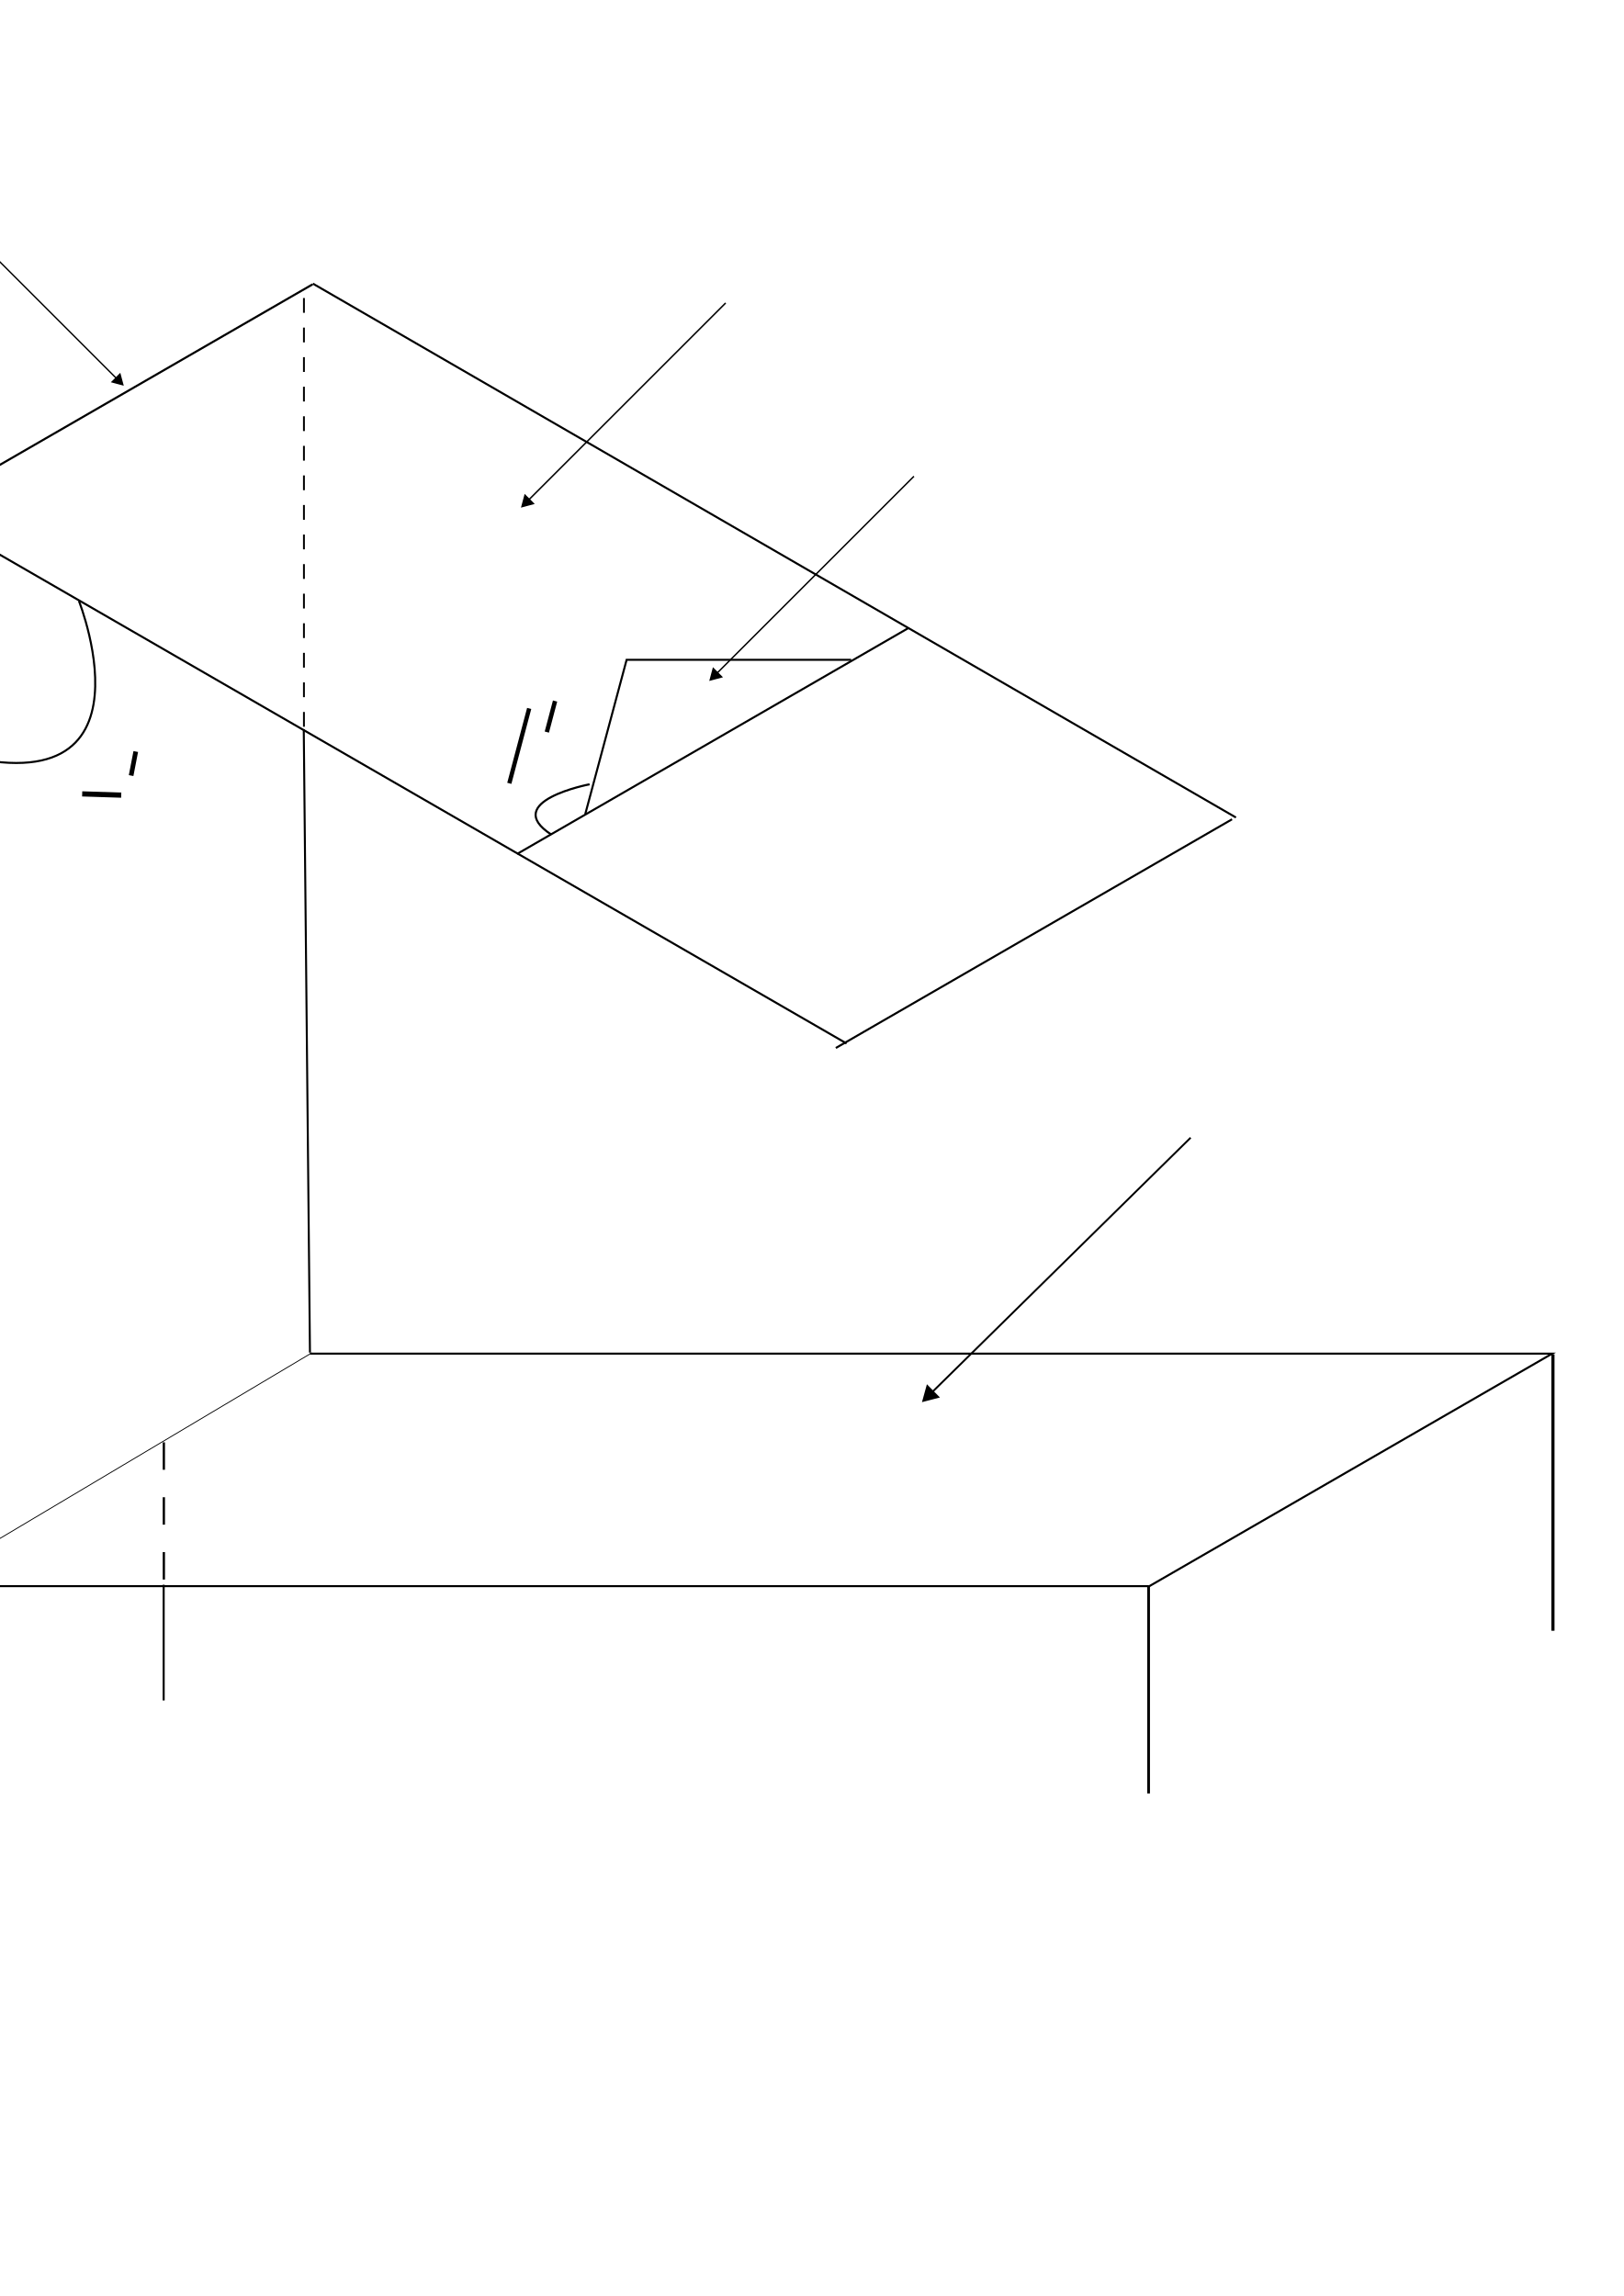
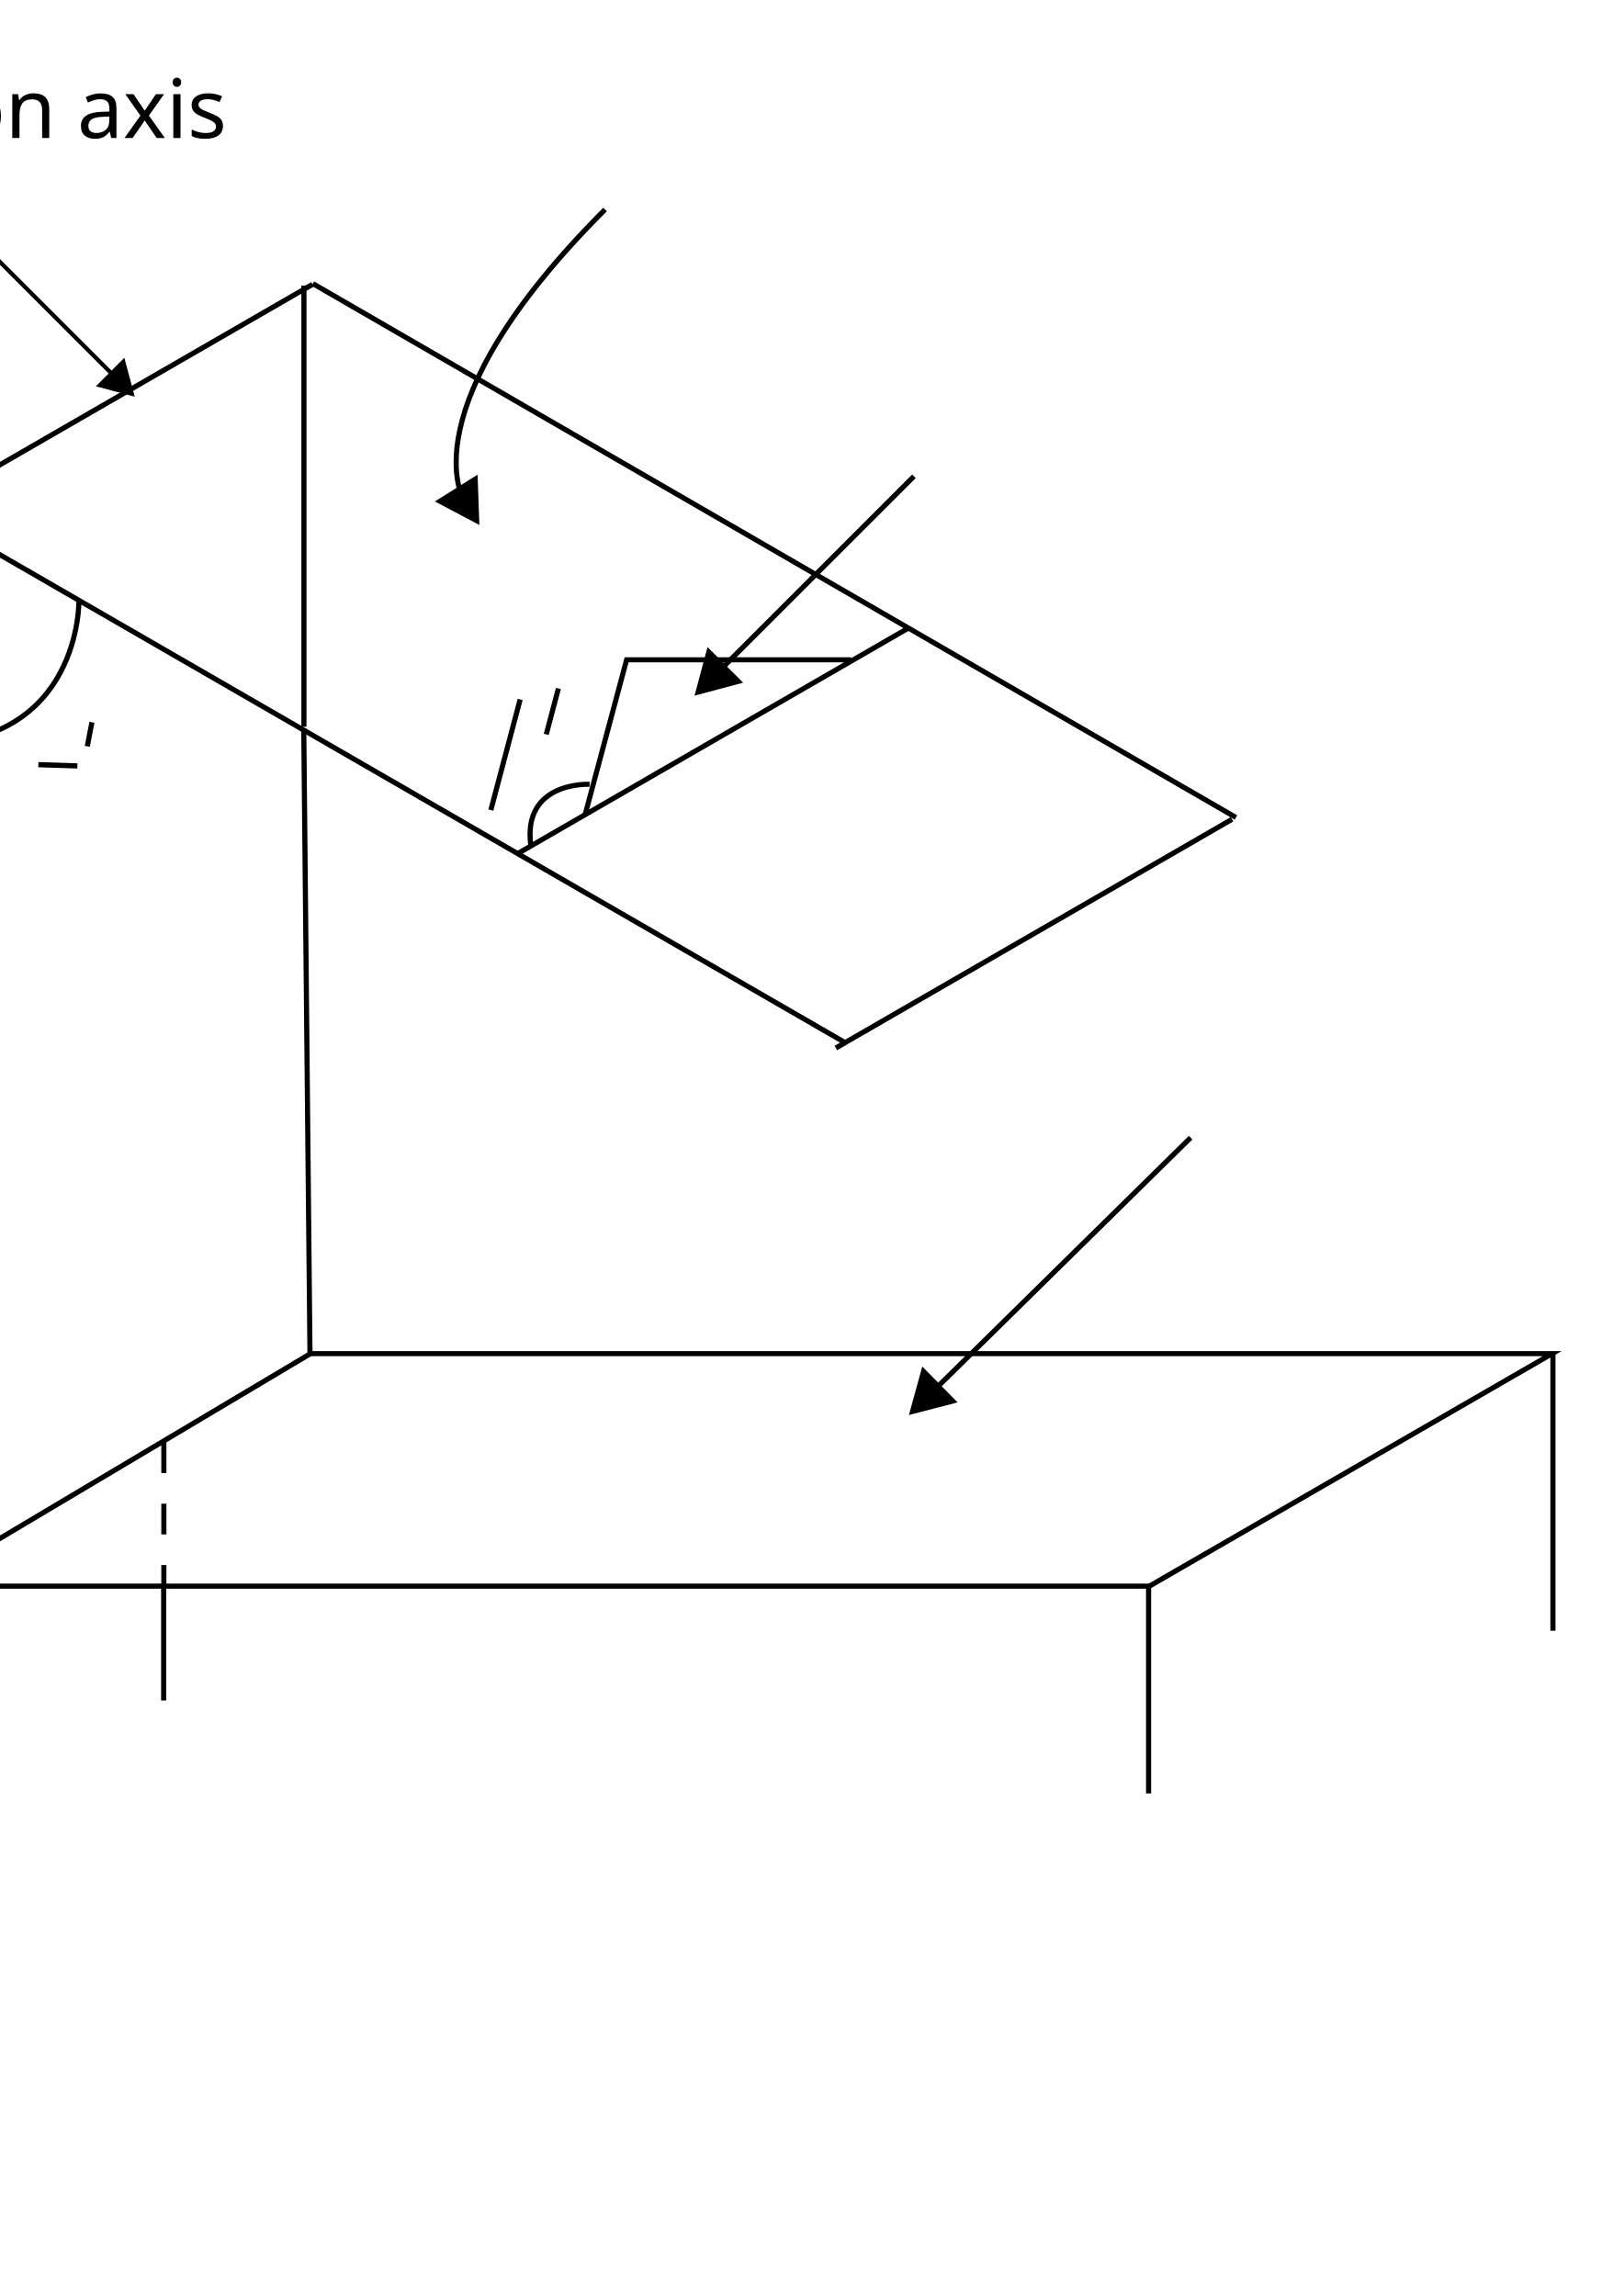
<svg xmlns="http://www.w3.org/2000/svg" width="210mm" height="297mm" id="svg2" version="1.1">
  <defs id="defs4">
    <marker orient="auto" refY="0.0" refX="0.0" id="TriangleOutL" style="overflow:visible">
      <path id="path4173" d="M 5.77,0.0 L -2.88,5.0 L -2.88,-5.0 L 5.77,0.0 z " style="fill-rule:evenodd;stroke:#000000;stroke-width:1.0pt" transform="scale(0.8)" />
    </marker>
    <marker orient="auto" refY="0" refX="0" id="TriangleOutL-4" style="overflow:visible">
      <path id="path4173-6" d="m 5.77,0 -8.65,5 0,-10 8.65,5 z" style="fill-rule:evenodd;stroke:#000000;stroke-width:1pt" transform="scale(0.8,0.8)" />
    </marker>
    <marker orient="auto" refY="0" refX="0" id="TriangleOutL-0" style="overflow:visible">
      <path id="path4173-4" d="m 5.77,0 -8.65,5 0,-10 8.65,5 z" style="fill-rule:evenodd;stroke:#000000;stroke-width:1pt" transform="scale(0.8,0.8)" />
    </marker>
  </defs>
  <g id="layer1">
-     <path style="fill:none;stroke:#000000;stroke-width:1.339px;stroke-linecap:butt;stroke-linejoin:miter;stroke-opacity:1" d="m 561.456,775.323 0,101.489 0,0" id="path3007" />
-     <path style="fill:none;stroke:#000000;stroke-width:1.546px;stroke-linecap:butt;stroke-linejoin:miter;stroke-opacity:1" d="m 759.107,662.094 0,135.179 0,0" id="path3007-9" />
-     <path style="fill:none;stroke:#000000;stroke-width:1.118;stroke-linecap:butt;stroke-linejoin:miter;stroke-miterlimit:4;stroke-opacity:1;stroke-dasharray:13.416,13.416;stroke-dashoffset:0" d="m 80.094,705.164 0,27.743 0,19.962 0,22.907 0,0" id="path3007-4" />
-     <path style="fill:none;stroke:#000000;stroke-width:1px;stroke-linecap:butt;stroke-linejoin:miter;stroke-opacity:1" d="m 80,774.792 0,56.569 0,0" id="path3007-4-3" />
-     <path style="fill:none;stroke:#000000;stroke-width:1px;stroke-linecap:butt;stroke-linejoin:miter;stroke-opacity:1" d="m 561.645,775.58 197.076,-113.782 -607.198,0" id="path3831" />
-     <path style="fill:none;stroke:#000000;stroke-width:0.414px;stroke-linecap:butt;stroke-linejoin:miter;stroke-opacity:1" d="M 152.464,661.38 -38.827,775.235" id="path3833" />
-     <path style="fill:none;stroke:#000000;stroke-width:0.994px;stroke-linecap:butt;stroke-linejoin:miter;stroke-opacity:1" d="m 561.648,775.468 -600.684,0" id="path3835" />
-     <path style="fill:none;stroke:#000000;stroke-width:0.97px;stroke-linecap:butt;stroke-linejoin:miter;stroke-opacity:1" d="m -38.393,775.606 0,-527.023" id="path3841" />
-     <path style="fill:none;stroke:#000000;stroke-width:0.971px;stroke-linecap:butt;stroke-linejoin:miter;stroke-opacity:1" d="M 151.513,661.307 148.487,356.499" id="path3841-8" />
-     <path style="fill:none;stroke:#000000;stroke-width:1px;stroke-linecap:butt;stroke-linejoin:miter;stroke-opacity:1" d="M -38.891,248.786 413.824,510.161" id="path3861" />
-     <path style="fill:none;stroke:#000000;stroke-width:0.998px;stroke-linecap:butt;stroke-linejoin:miter;stroke-opacity:1" d="M 152.925,138.657 604.156,399.678" id="path3861-0" />
-     <path style="fill:none;stroke:#000000;stroke-width:1px;stroke-linecap:butt;stroke-linejoin:miter;stroke-opacity:1" d="M 408.571,512.362 602.249,400.543" id="path3881" />
-     <path style="fill:none;stroke:#000000;stroke-width:1.031px;stroke-linecap:butt;stroke-linejoin:miter;stroke-opacity:1" d="M -38.556,249.49 152.791,139.015" id="path3914" />
-     <path style="fill:none;stroke:#000000;stroke-width:0.903;stroke-linecap:butt;stroke-linejoin:miter;stroke-miterlimit:4;stroke-opacity:1;stroke-dasharray:7.228, 7.228;stroke-dashoffset:0" d="m 148.571,355.311 0,-215.719" id="path3916" />
-     <path style="fill:none;stroke:#000000;stroke-width:1px;stroke-linecap:butt;stroke-linejoin:miter;stroke-opacity:1" d="m -37.143,363.791 c 120,41.429 75.714,-70 75.714,-70" id="path3935" />
-     <path style="fill:none;stroke:#000000;stroke-width:1px;stroke-linecap:butt;stroke-linejoin:miter;stroke-opacity:1" d="M 252.791,417.481 444.036,307.066" id="path3937" />
-     <path style="fill:none;stroke:#000000;stroke-width:1px;stroke-linecap:butt;stroke-linejoin:miter;stroke-opacity:1" d="m 286.071,398.076 20.227,-75.488 109.773,0" id="path3941" />
-     <g id="g3956" transform="matrix(0.5308339,0,0,0.5308339,18.02204,171.8478)">
-       <g id="g3945">
-         <g id="g3928" transform="matrix(0.5559025,0,0,0.5737137,-15.10384,138.5781)">
+     <path style="fill:none;stroke:#000000;stroke-width:2.5;stroke-linecap:butt;stroke-linejoin:miter;stroke-opacity:1;opacity:1;stroke-miterlimit:4;stroke-dasharray:none" d="m 561.456,775.323 0,101.489 0,0" id="path3007" />
+     <path style="fill:none;stroke:#000000;stroke-width:2.5;stroke-linecap:butt;stroke-linejoin:miter;stroke-opacity:1;opacity:1;stroke-miterlimit:4;stroke-dasharray:none" d="m 759.107,662.094 0,135.179 0,0" id="path3007-9" />
+     <path style="fill:none;stroke:#000000;stroke-width:2.5;stroke-linecap:butt;stroke-linejoin:miter;stroke-miterlimit:4;stroke-opacity:1;stroke-dasharray:15,15;stroke-dashoffset:0;opacity:1" d="m 80.094,705.164 0,27.743 0,19.962 0,22.907 0,0" id="path3007-4" />
+     <path style="fill:none;stroke:#000000;stroke-width:2.5;stroke-linecap:butt;stroke-linejoin:miter;stroke-opacity:1;opacity:1;stroke-miterlimit:4;stroke-dasharray:none" d="m 80,774.792 0,56.569 0,0" id="path3007-4-3" />
+     <path style="fill:none;stroke:#000000;stroke-width:2.5;stroke-linecap:butt;stroke-linejoin:miter;stroke-opacity:1;opacity:1;stroke-miterlimit:4;stroke-dasharray:none" d="m 561.645,775.58 197.076,-113.782 -607.198,0" id="path3831" />
+     <path style="fill:none;stroke:#000000;stroke-width:2.5;stroke-linecap:butt;stroke-linejoin:miter;stroke-opacity:1;opacity:1;stroke-miterlimit:4;stroke-dasharray:none" d="M 152.464,661.38 -38.827,775.235" id="path3833" />
+     <path style="fill:none;stroke:#000000;stroke-width:2.5;stroke-linecap:butt;stroke-linejoin:miter;stroke-opacity:1;opacity:1;stroke-miterlimit:4;stroke-dasharray:none" d="m 561.648,775.468 -600.684,0" id="path3835" />
+     <path style="fill:none;stroke:#000000;stroke-width:2.5;stroke-linecap:butt;stroke-linejoin:miter;stroke-opacity:1;opacity:1;stroke-miterlimit:4;stroke-dasharray:none" d="m -38.393,775.606 0,-527.023" id="path3841" />
+     <path style="fill:none;stroke:#000000;stroke-width:2.5;stroke-linecap:butt;stroke-linejoin:miter;stroke-opacity:1;opacity:1;stroke-miterlimit:4;stroke-dasharray:none" d="M 151.513,661.307 148.487,356.499" id="path3841-8" />
+     <path style="fill:none;stroke:#000000;stroke-width:2.5;stroke-linecap:butt;stroke-linejoin:miter;stroke-opacity:1;opacity:1;stroke-miterlimit:4;stroke-dasharray:none" d="M -38.891,248.786 413.824,510.161" id="path3861" />
+     <path style="fill:none;stroke:#000000;stroke-width:2.5;stroke-linecap:butt;stroke-linejoin:miter;stroke-opacity:1;opacity:1;stroke-miterlimit:4;stroke-dasharray:none" d="M 152.925,138.657 604.156,399.678" id="path3861-0" />
+     <path style="fill:none;stroke:#000000;stroke-width:2.5;stroke-linecap:butt;stroke-linejoin:miter;stroke-opacity:1;opacity:1;stroke-miterlimit:4;stroke-dasharray:none" d="M 408.571,512.362 602.249,400.543" id="path3881" />
+     <path style="fill:none;stroke:#000000;stroke-width:2.5;stroke-linecap:butt;stroke-linejoin:miter;stroke-opacity:1;opacity:1;stroke-miterlimit:4;stroke-dasharray:none" d="M -38.556,249.49 152.791,139.015" id="path3914" />
+     <path style="fill:none;stroke:#000000;stroke-width:2.5;stroke-linecap:butt;stroke-linejoin:miter;stroke-miterlimit:4;stroke-opacity:1;stroke-dasharray:none;stroke-dashoffset:0;opacity:1" d="m 148.571,355.311 0,-215.719" id="path3916" />
+     <path style="fill:none;stroke:#000000;stroke-width:2.5;stroke-linecap:butt;stroke-linejoin:miter;stroke-miterlimit:4;stroke-opacity:1;stroke-dasharray:none" d="m -37.143,363.791 c 76.786,10e-6 75.714,-70 75.714,-70" id="path3935" />
+     <path style="fill:none;stroke:#000000;stroke-width:2.5;stroke-linecap:butt;stroke-linejoin:miter;stroke-opacity:1;opacity:1;stroke-miterlimit:4;stroke-dasharray:none" d="M 252.791,417.481 444.036,307.066" id="path3937" />
+     <path style="fill:none;stroke:#000000;stroke-width:2.5;stroke-linecap:butt;stroke-linejoin:miter;stroke-opacity:1;opacity:1;stroke-miterlimit:4;stroke-dasharray:none" d="m 286.071,398.076 20.227,-75.488 109.773,0" id="path3941" />
+     <g id="g3956" transform="matrix(0.5308339,0,0,0.5308339,-3.406528,157.5621)" style="stroke-width:4.71;stroke-miterlimit:4;stroke-dasharray:none">
+       <g id="g3945" style="stroke-width:4.71;stroke-miterlimit:4;stroke-dasharray:none">
+         <g id="g3928" transform="matrix(0.5559025,0,0,0.5737137,-15.10384,138.5781)" style="stroke-width:8.339;stroke-miterlimit:4;stroke-dasharray:none">
          <flowRoot transform="translate(2594.286,788.5714)" style="font-size:144px;font-style:normal;font-weight:normal;line-height:125%;letter-spacing:0px;word-spacing:0px;fill:#000000;fill-opacity:1;stroke:none;font-family:Sans" id="flowRoot3918" xml:space="preserve">
            <flowRegion id="flowRegion3920">
              <rect style="font-size:144px" y="-406.298" x="-2505.178" height="602.051" width="496.995" id="rect3922" />
            </flowRegion>
            <flowPara style="font-style:italic;-inkscape-font-specification:Sans Italic" id="flowPara3924">0</flowPara>
          </flowRoot>
-           <path id="path3926" d="m 102.239,468.641 64.65,2.02" style="fill:none;stroke:#000000;stroke-width:8.3;stroke-linecap:butt;stroke-linejoin:miter;stroke-miterlimit:4;stroke-opacity:1;stroke-dasharray:none" />
+           <path id="path3926" d="m 102.239,468.641 64.65,2.02" style="fill:none;stroke:#000000;stroke-width:8.339;stroke-linecap:butt;stroke-linejoin:miter;stroke-miterlimit:4;stroke-opacity:1;stroke-dasharray:none" />
        </g>
      </g>
-       <path id="path3954" d="m 91.071,368.434 c -4.286,22.143 -4.286,22.143 -4.286,22.143" style="fill:none;stroke:#000000;stroke-width:4.3;stroke-linecap:butt;stroke-linejoin:miter;stroke-miterlimit:4;stroke-opacity:1;stroke-dasharray:none" />
+       <path id="path3954" d="m 91.071,368.434 c -4.286,22.143 -4.286,22.143 -4.286,22.143" style="fill:none;stroke:#000000;stroke-width:4.71;stroke-linecap:butt;stroke-linejoin:miter;stroke-miterlimit:4;stroke-opacity:1;stroke-dasharray:none" />
    </g>
-     <g id="g3994" transform="matrix(0.327545,0,0,0.327545,352.8423,254.693)">
+     <g id="g3994" transform="matrix(0.4837664,0,0,0.4837664,393.3513,206.5807)" style="stroke-width:5.168;stroke-miterlimit:4;stroke-dasharray:none">
      <flowRoot transform="matrix(1.360829,0,0,1.275446,112.1108,-91.97194)" style="font-size:72px;font-style:italic;font-weight:normal;line-height:125%;letter-spacing:0px;word-spacing:0px;fill:#000000;fill-opacity:1;stroke:none;font-family:Sans;-inkscape-font-specification:Sans Italic" id="flowRoot3966" xml:space="preserve">
        <flowRegion id="flowRegion3968">
          <rect style="font-size:72px;font-style:italic;-inkscape-font-specification:Sans Italic" y="290.934" x="-327.143" height="157.143" width="111.429" id="rect3970" />
        </flowRegion>
        <flowPara id="flowPara3972">0</flowPara>
      </flowRoot>
-       <path id="path3974" d="M -317.143,391.648 C -287.5,279.862 -287.5,279.862 -287.5,279.862" style="fill:none;stroke:#000000;stroke-width:6.4;stroke-linecap:butt;stroke-linejoin:miter;stroke-miterlimit:4;stroke-opacity:1;stroke-dasharray:none" />
-       <path id="path3974-8" d="m -261.152,315.139 c 12.288,-46.337 12.288,-46.337 12.288,-46.337" style="fill:none;stroke:#000000;stroke-width:6.553;stroke-linecap:butt;stroke-linejoin:miter;stroke-miterlimit:4;stroke-opacity:1;stroke-dasharray:none" />
+       <path id="path3974" d="M -317.143,391.648 C -287.5,279.862 -287.5,279.862 -287.5,279.862" style="fill:none;stroke:#000000;stroke-width:5.168;stroke-linecap:butt;stroke-linejoin:miter;stroke-miterlimit:4;stroke-opacity:1;stroke-dasharray:none" />
+       <path id="path3974-8" d="m -261.152,315.139 c 12.288,-46.337 12.288,-46.337 12.288,-46.337" style="fill:none;stroke:#000000;stroke-width:5.168;stroke-linecap:butt;stroke-linejoin:miter;stroke-miterlimit:4;stroke-opacity:1;stroke-dasharray:none" />
    </g>
-     <path style="fill:none;stroke:#000000;stroke-width:1.023px;stroke-linecap:butt;stroke-linejoin:miter;stroke-opacity:1" d="m 269.543,408.065 c -24.997,-16.287 18.66,-24.62 18.66,-24.62" id="path4004" />
-     <path style="fill:none;stroke:#000000;stroke-width:0.665px;stroke-linecap:butt;stroke-linejoin:miter;stroke-opacity:1;marker-end:url(#TriangleOutL)" d="M -53.706,74.367 C 57.829,185.902 57.829,185.902 57.829,185.902" id="path4025" />
+     <path style="fill:none;stroke:#000000;stroke-width:2.5;stroke-linecap:butt;stroke-linejoin:miter;stroke-miterlimit:4;stroke-opacity:1;stroke-dasharray:none" d="m 259.543,413.78 c -4.64,-32.002 28.66,-30.335 28.66,-30.335" id="path4004" />
+     <path style="fill:none;stroke:#000000;stroke-width:2;stroke-linecap:butt;stroke-linejoin:miter;stroke-opacity:1;marker-end:url(#TriangleOutL);opacity:1;stroke-miterlimit:4;stroke-dasharray:none" d="M -53.706,74.367 C 57.829,185.902 57.829,185.902 57.829,185.902" id="path4025" />
    <text xml:space="preserve" style="font-size:20px;font-style:normal;font-weight:normal;line-height:125%;letter-spacing:0px;word-spacing:0px;fill:#000000;fill-opacity:1;stroke:none;font-family:Sans" x="-132.33" y="67.463" id="text4471">
-       <tspan id="tspan4473" x="-132.33" y="67.463">Rotation axis</tspan>
+       <tspan id="tspan4473" x="-132.33" y="67.463" style="font-size:40px">Rotation axis</tspan>
      <tspan x="-132.33" y="92.463" id="tspan4475" />
    </text>
-     <path style="fill:none;stroke-width:6.553;stroke-miterlimit:4;stroke-dasharray:none;stroke-dashoffset:0" id="path4477" d="m 376.661,122.073 c -8.781,7.809 -17.305,15.906 -25.792,24.033 -6.814,6.607 -13.742,13.092 -20.318,19.938 0,0 -13.219,5.502 -13.219,5.502 l 0,0 c 6.76,-6.95 13.917,-13.488 20.882,-20.229 8.209,-7.884 16.483,-15.7 24.643,-23.634 0,0 13.803,-5.61 13.803,-5.61 z" />
-     <path style="fill:none;stroke:#000000;stroke-width:0.708px;stroke-linecap:butt;stroke-linejoin:miter;stroke-opacity:1;marker-end:url(#TriangleOutL)" d="m 354.71,148.129 c -97.211,97.211 -97.211,97.211 -97.211,97.211" id="path4479" />
-     <flowRoot xml:space="preserve" id="flowRoot4663" style="font-size:20px;font-style:normal;font-weight:normal;line-height:125%;letter-spacing:0px;word-spacing:0px;fill:#000000;fill-opacity:1;stroke:none;font-family:Sans" transform="translate(-20.20305,17.17259)">
+     <path style="fill:none;stroke-width:2.5;stroke-miterlimit:4;stroke-dasharray:none;stroke-dashoffset:0;opacity:1" id="path4477" d="m 376.661,122.073 c -8.781,7.809 -17.305,15.906 -25.792,24.033 -6.814,6.607 -13.742,13.092 -20.318,19.938 0,0 -13.219,5.502 -13.219,5.502 l 0,0 c 6.76,-6.95 13.917,-13.488 20.882,-20.229 8.209,-7.884 16.483,-15.7 24.643,-23.634 0,0 13.803,-5.61 13.803,-5.61 z" />
+     <path style="fill:none;stroke:#000000;stroke-width:2.5;stroke-linecap:butt;stroke-linejoin:miter;stroke-miterlimit:4;stroke-opacity:1;stroke-dasharray:none;marker-end:url(#TriangleOutL)" d="M 295.781,102.415 C 198.57,199.626 226.784,244.626 226.784,244.626" id="path4479" />
+     <flowRoot xml:space="preserve" id="flowRoot4663" style="font-size:20px;font-style:normal;font-weight:normal;line-height:125%;letter-spacing:0px;word-spacing:0px;fill:#000000;fill-opacity:1;stroke:none;font-family:Sans" transform="translate(16.93981,-47.11312)">
      <flowRegion id="flowRegion4665">
-         <rect id="rect4667" width="162.635" height="37.376" x="289.914" y="99.788" />
+         <rect id="rect4667" width="216.92" height="107.376" x="289.914" y="99.788" />
      </flowRegion>
-       <flowPara id="flowPara4669">Rotating plane</flowPara>
+       <flowPara id="flowPara4669" style="font-size:40px">Rotating plane</flowPara>
    </flowRoot>
-     <path style="fill:none;stroke:#000000;stroke-width:0.708px;stroke-linecap:butt;stroke-linejoin:miter;stroke-opacity:1;marker-end:url(#TriangleOutL)" d="m 446.75,232.865 c -97.211,97.211 -97.211,97.211 -97.211,97.211" id="path4479-9" />
-     <flowRoot xml:space="preserve" id="flowRoot4695" style="font-size:20px;font-style:normal;font-weight:normal;line-height:125%;letter-spacing:0px;word-spacing:0px;fill:#000000;fill-opacity:1;stroke:none;font-family:Sans" transform="translate(-1.010153,5.050763)">
+     <path style="fill:none;stroke:#000000;stroke-width:2.5;stroke-linecap:butt;stroke-linejoin:miter;stroke-opacity:1;marker-end:url(#TriangleOutL);opacity:1;stroke-miterlimit:4;stroke-dasharray:none" d="m 446.75,232.865 c -97.211,97.211 -97.211,97.211 -97.211,97.211" id="path4479-9" />
+     <flowRoot xml:space="preserve" id="flowRoot4695" style="font-size:20px;font-style:normal;font-weight:normal;line-height:125%;letter-spacing:0px;word-spacing:0px;fill:#000000;fill-opacity:1;stroke:none;font-family:Sans" transform="translate(46.13271,3.622191)">
      <flowRegion id="flowRegion4697">
-         <rect id="rect4699" width="141.421" height="51.518" x="407.091" y="174.54" />
+         <rect id="rect4699" width="277.136" height="221.518" x="407.091" y="174.54" />
      </flowRegion>
-       <flowPara id="flowPara4701">Platform Support</flowPara>
+       <flowPara id="flowPara4701" style="font-size:40px">Platform Support</flowPara>
    </flowRoot>
-     <path style="fill:none;stroke:#000000;stroke-width:0.922px;stroke-linecap:butt;stroke-linejoin:miter;stroke-opacity:1;marker-end:url(#TriangleOutL)" d="M 582.004,556.221 C 454.414,681.838 454.414,681.838 454.414,681.838" id="path4479-9-8" />
-     <flowRoot xml:space="preserve" id="flowRoot4727" style="font-size:20px;font-style:normal;font-weight:normal;line-height:125%;letter-spacing:0px;word-spacing:0px;fill:#000000;fill-opacity:1;stroke:none;font-family:Sans" transform="translate(826.3048,-80.8122)">
+     <path style="fill:none;stroke:#000000;stroke-width:2.5;stroke-linecap:butt;stroke-linejoin:miter;stroke-opacity:1;marker-end:url(#TriangleOutL);opacity:1;stroke-miterlimit:4;stroke-dasharray:none" d="M 582.004,556.221 C 454.414,681.838 454.414,681.838 454.414,681.838" id="path4479-9-8" />
+     <flowRoot xml:space="preserve" id="flowRoot4727" style="font-size:20px;font-style:normal;font-weight:normal;line-height:125%;letter-spacing:0px;word-spacing:0px;fill:#000000;fill-opacity:1;stroke:none;font-family:Sans" transform="translate(886.3048,-96.52649)">
      <flowRegion id="flowRegion4729">
-         <rect id="rect4731" width="174.756" height="160.614" x="-311.127" y="596.783" />
+         <rect id="rect4731" width="290.471" height="129.186" x="-311.127" y="596.783" />
      </flowRegion>
-       <flowPara id="flowPara4733">Horizontal plane</flowPara>
+       <flowPara id="flowPara4733" style="font-size:40px">Horizontal plane</flowPara>
    </flowRoot>
  </g>
</svg>
